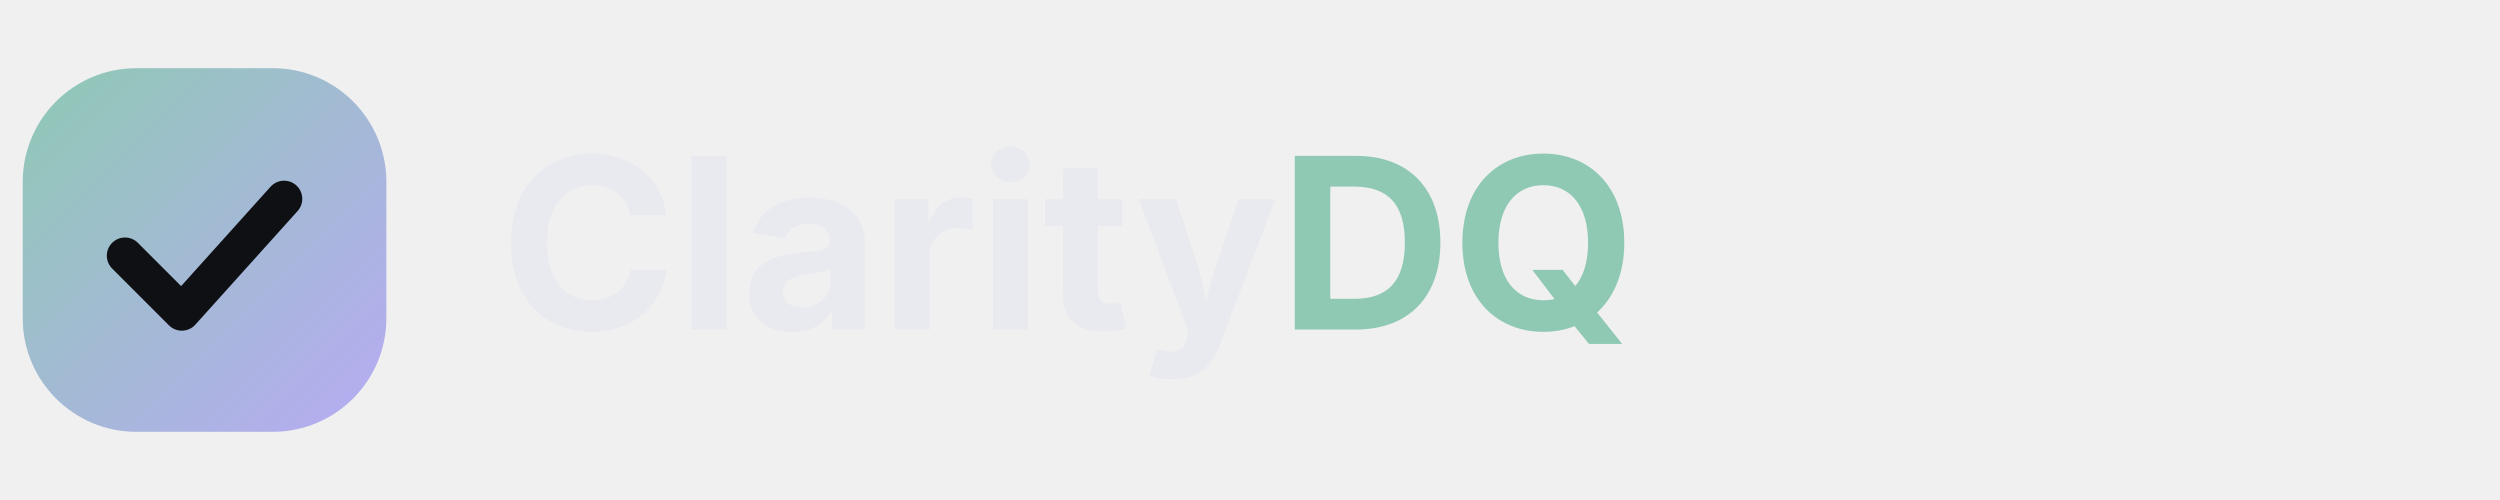
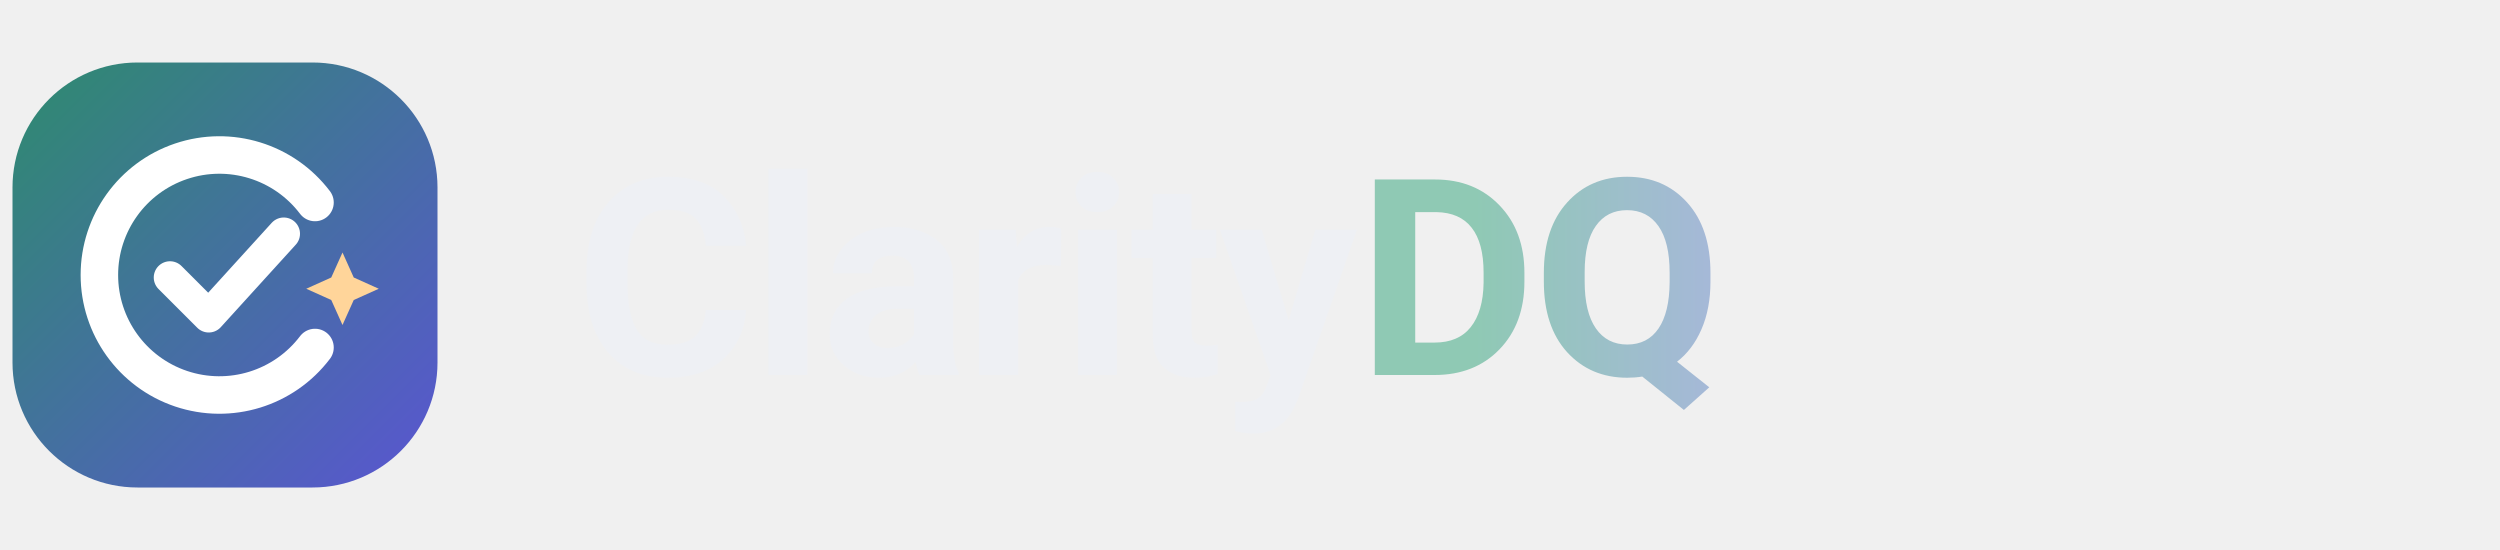
- <svg xmlns="http://www.w3.org/2000/svg" width="220" height="44" viewBox="0 0 220 44">
+ <svg xmlns="http://www.w3.org/2000/svg" width="200" height="44" viewBox="0 0 200 44">
  <defs>
-     <linearGradient id="g" x1="0" y1="0" x2="1" y2="1">
+     <linearGradient id="cdq-tile" x1="0" y1="0" x2="1" y2="1">
+       <stop offset="0" stop-color="#2E8B6E" />
+       <stop offset="1" stop-color="#5A55D2" />
+     </linearGradient>
+     <linearGradient id="cdq-text" gradientUnits="userSpaceOnUse" x1="118" y1="0" x2="152" y2="0">
      <stop offset="0" stop-color="#8FC9B4" />
      <stop offset="1" stop-color="#B7ABF4" />
    </linearGradient>
  </defs>
-   <rect x="2" y="6" width="32" height="32" rx="10" fill="url(#g)" />
-   <path d="M11 22.5l5 5 9-10" fill="none" stroke="#0E1013" stroke-width="3.2" stroke-linecap="round" stroke-linejoin="round" />
-   <text x="44" y="29" font-family="Segoe UI, Inter, Arial, sans-serif" font-size="21" font-weight="700" fill="#E8EAEF">Clarity<tspan fill="#8FC9B4">DQ</tspan>
+   <g transform="translate(0 4)">
+     <rect x="1" y="1" width="34" height="34" rx="10" fill="url(#cdq-tile)" />
+     <path d="M25.2 12.2A9.6 9.6 0 1 0 25.2 23.8" fill="none" stroke="#fff" stroke-width="3" stroke-linecap="round" />
+     <path d="M13.6 18.2l3.1 3.1 6-6.6" fill="none" stroke="#fff" stroke-width="2.6" stroke-linecap="round" stroke-linejoin="round" />
+     <path d="M27.4 16.2l.9 2 2 .9-2 .9-.9 2-.9-2-2-.9 2-.9z" fill="#FFD59A" />
+   </g>
+   <text x="46" y="30" font-family="'Segoe UI', -apple-system, 'Helvetica Neue', Roboto, Arial, sans-serif" font-size="22" font-weight="700" letter-spacing="-0.3" fill="#EEF0F4">Clarity<tspan fill="url(#cdq-text)">DQ</tspan>
  </text>
</svg>
